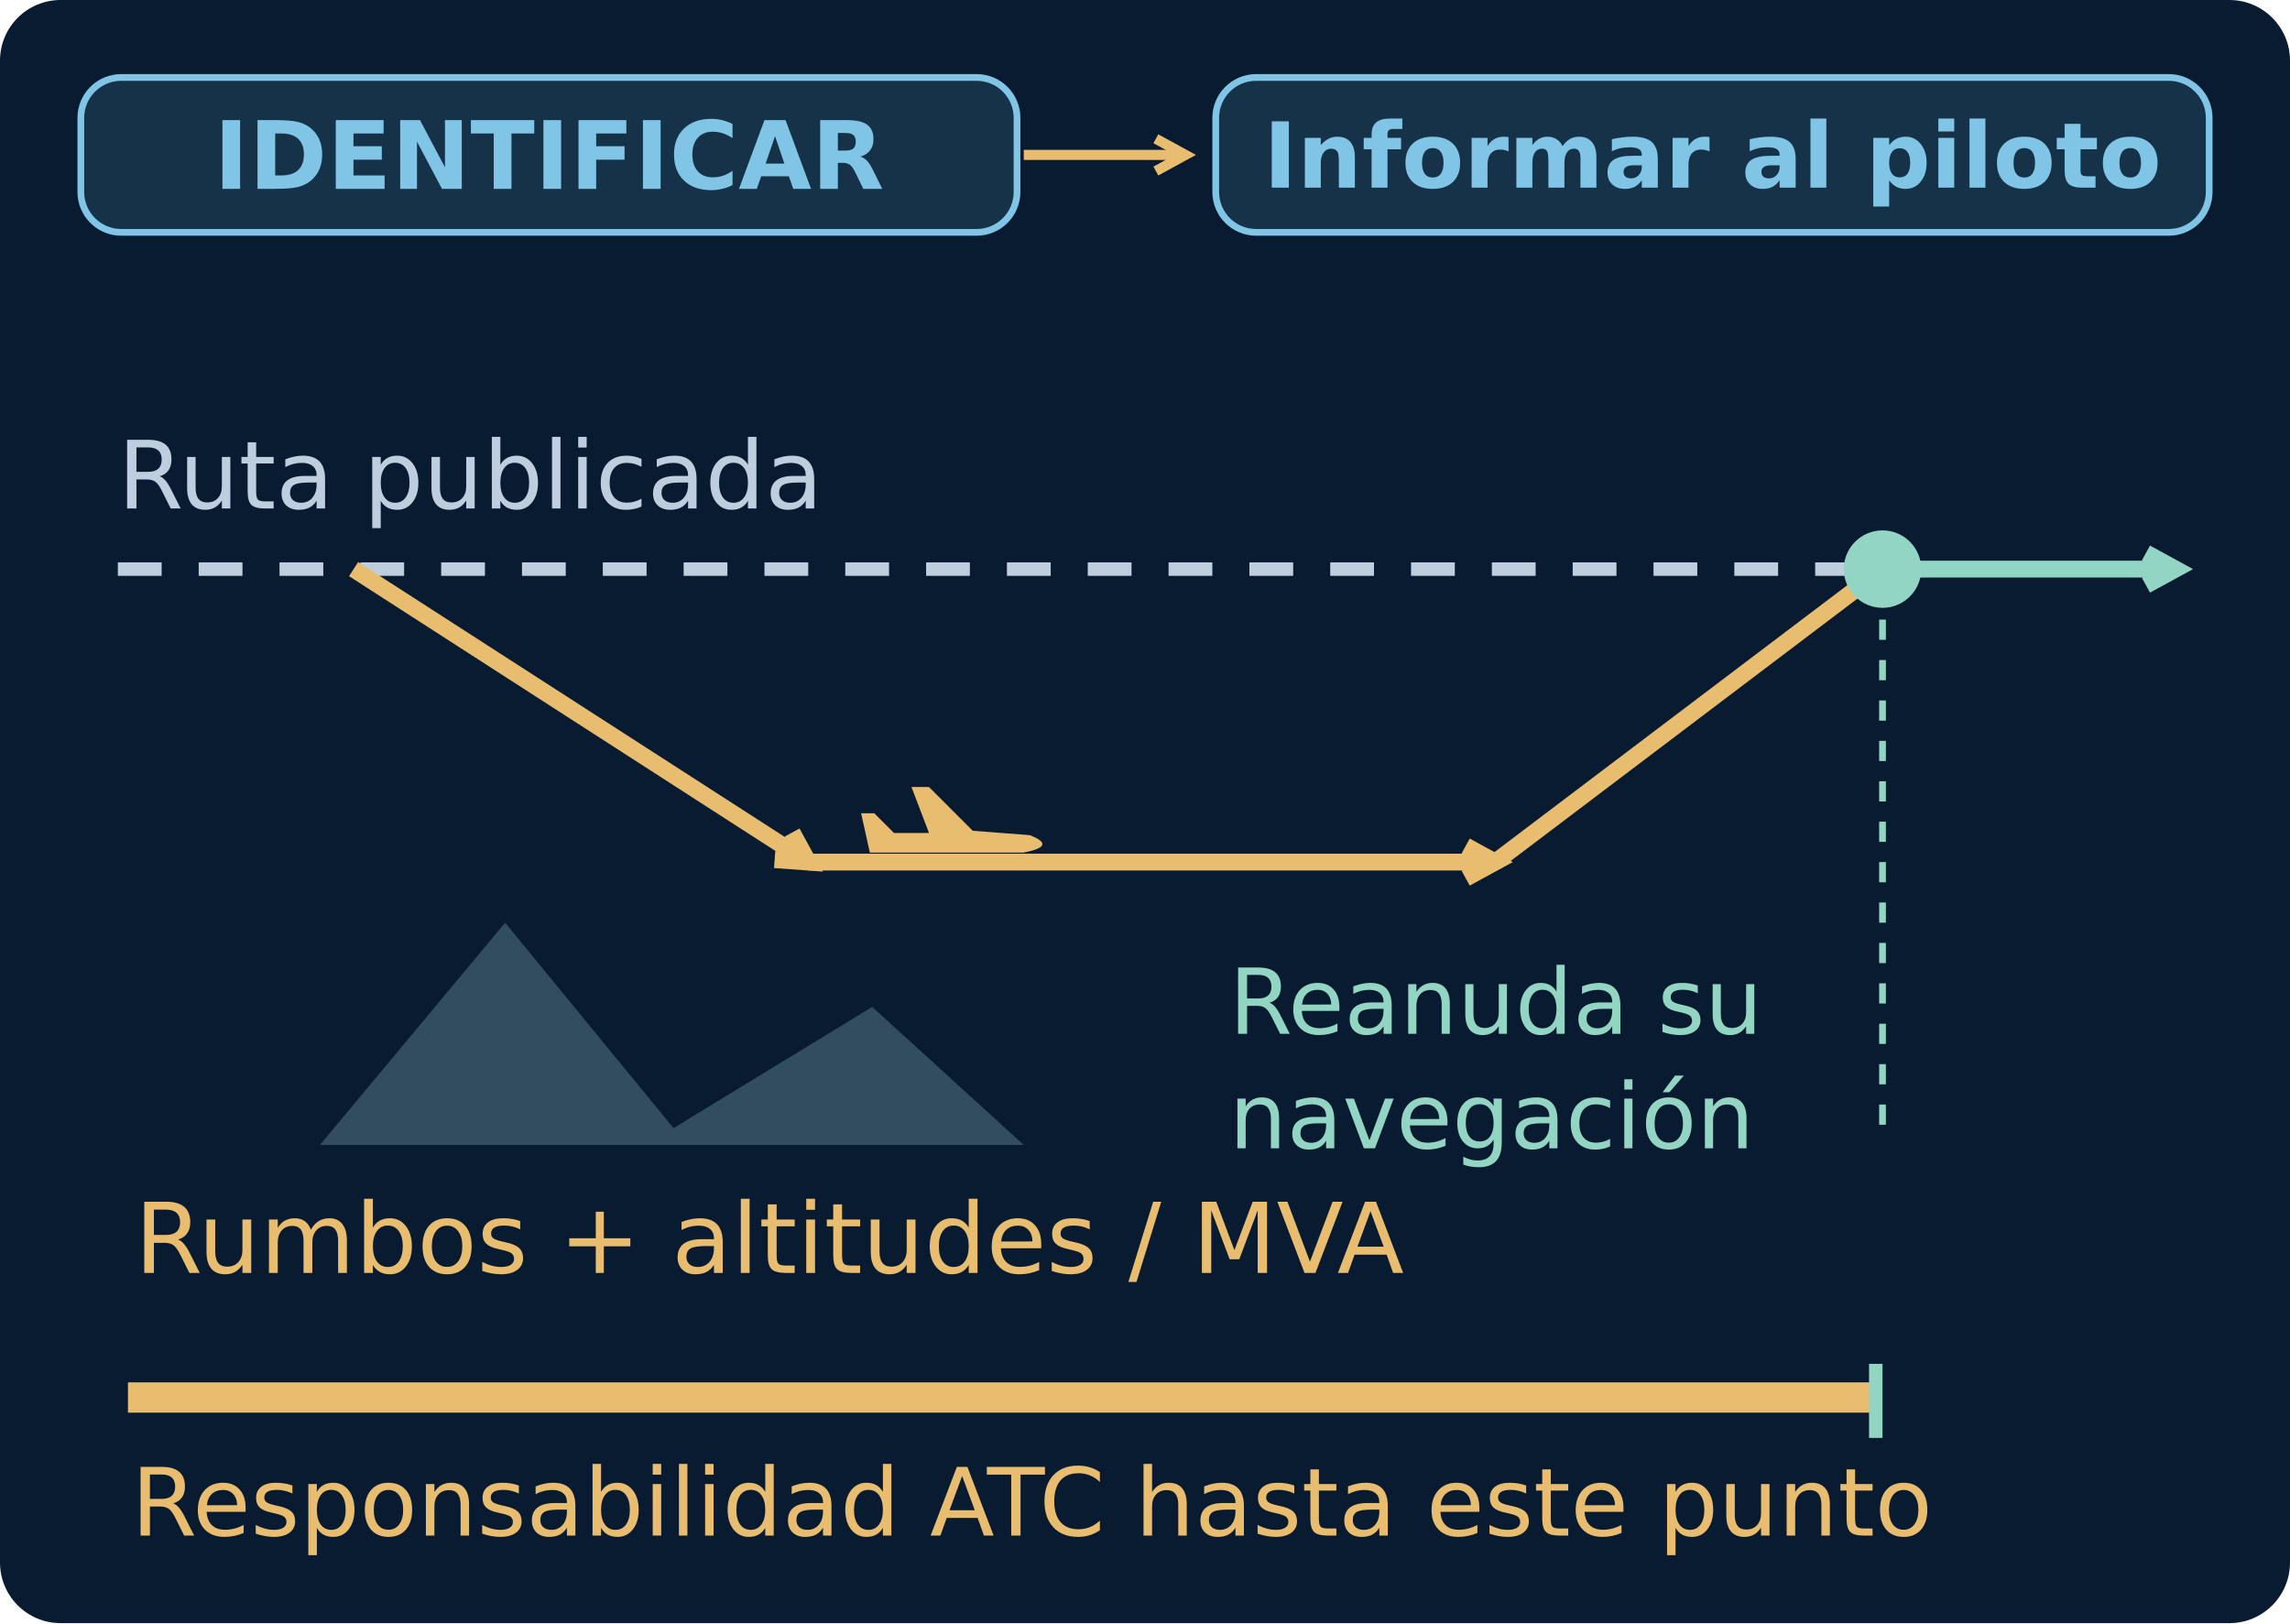
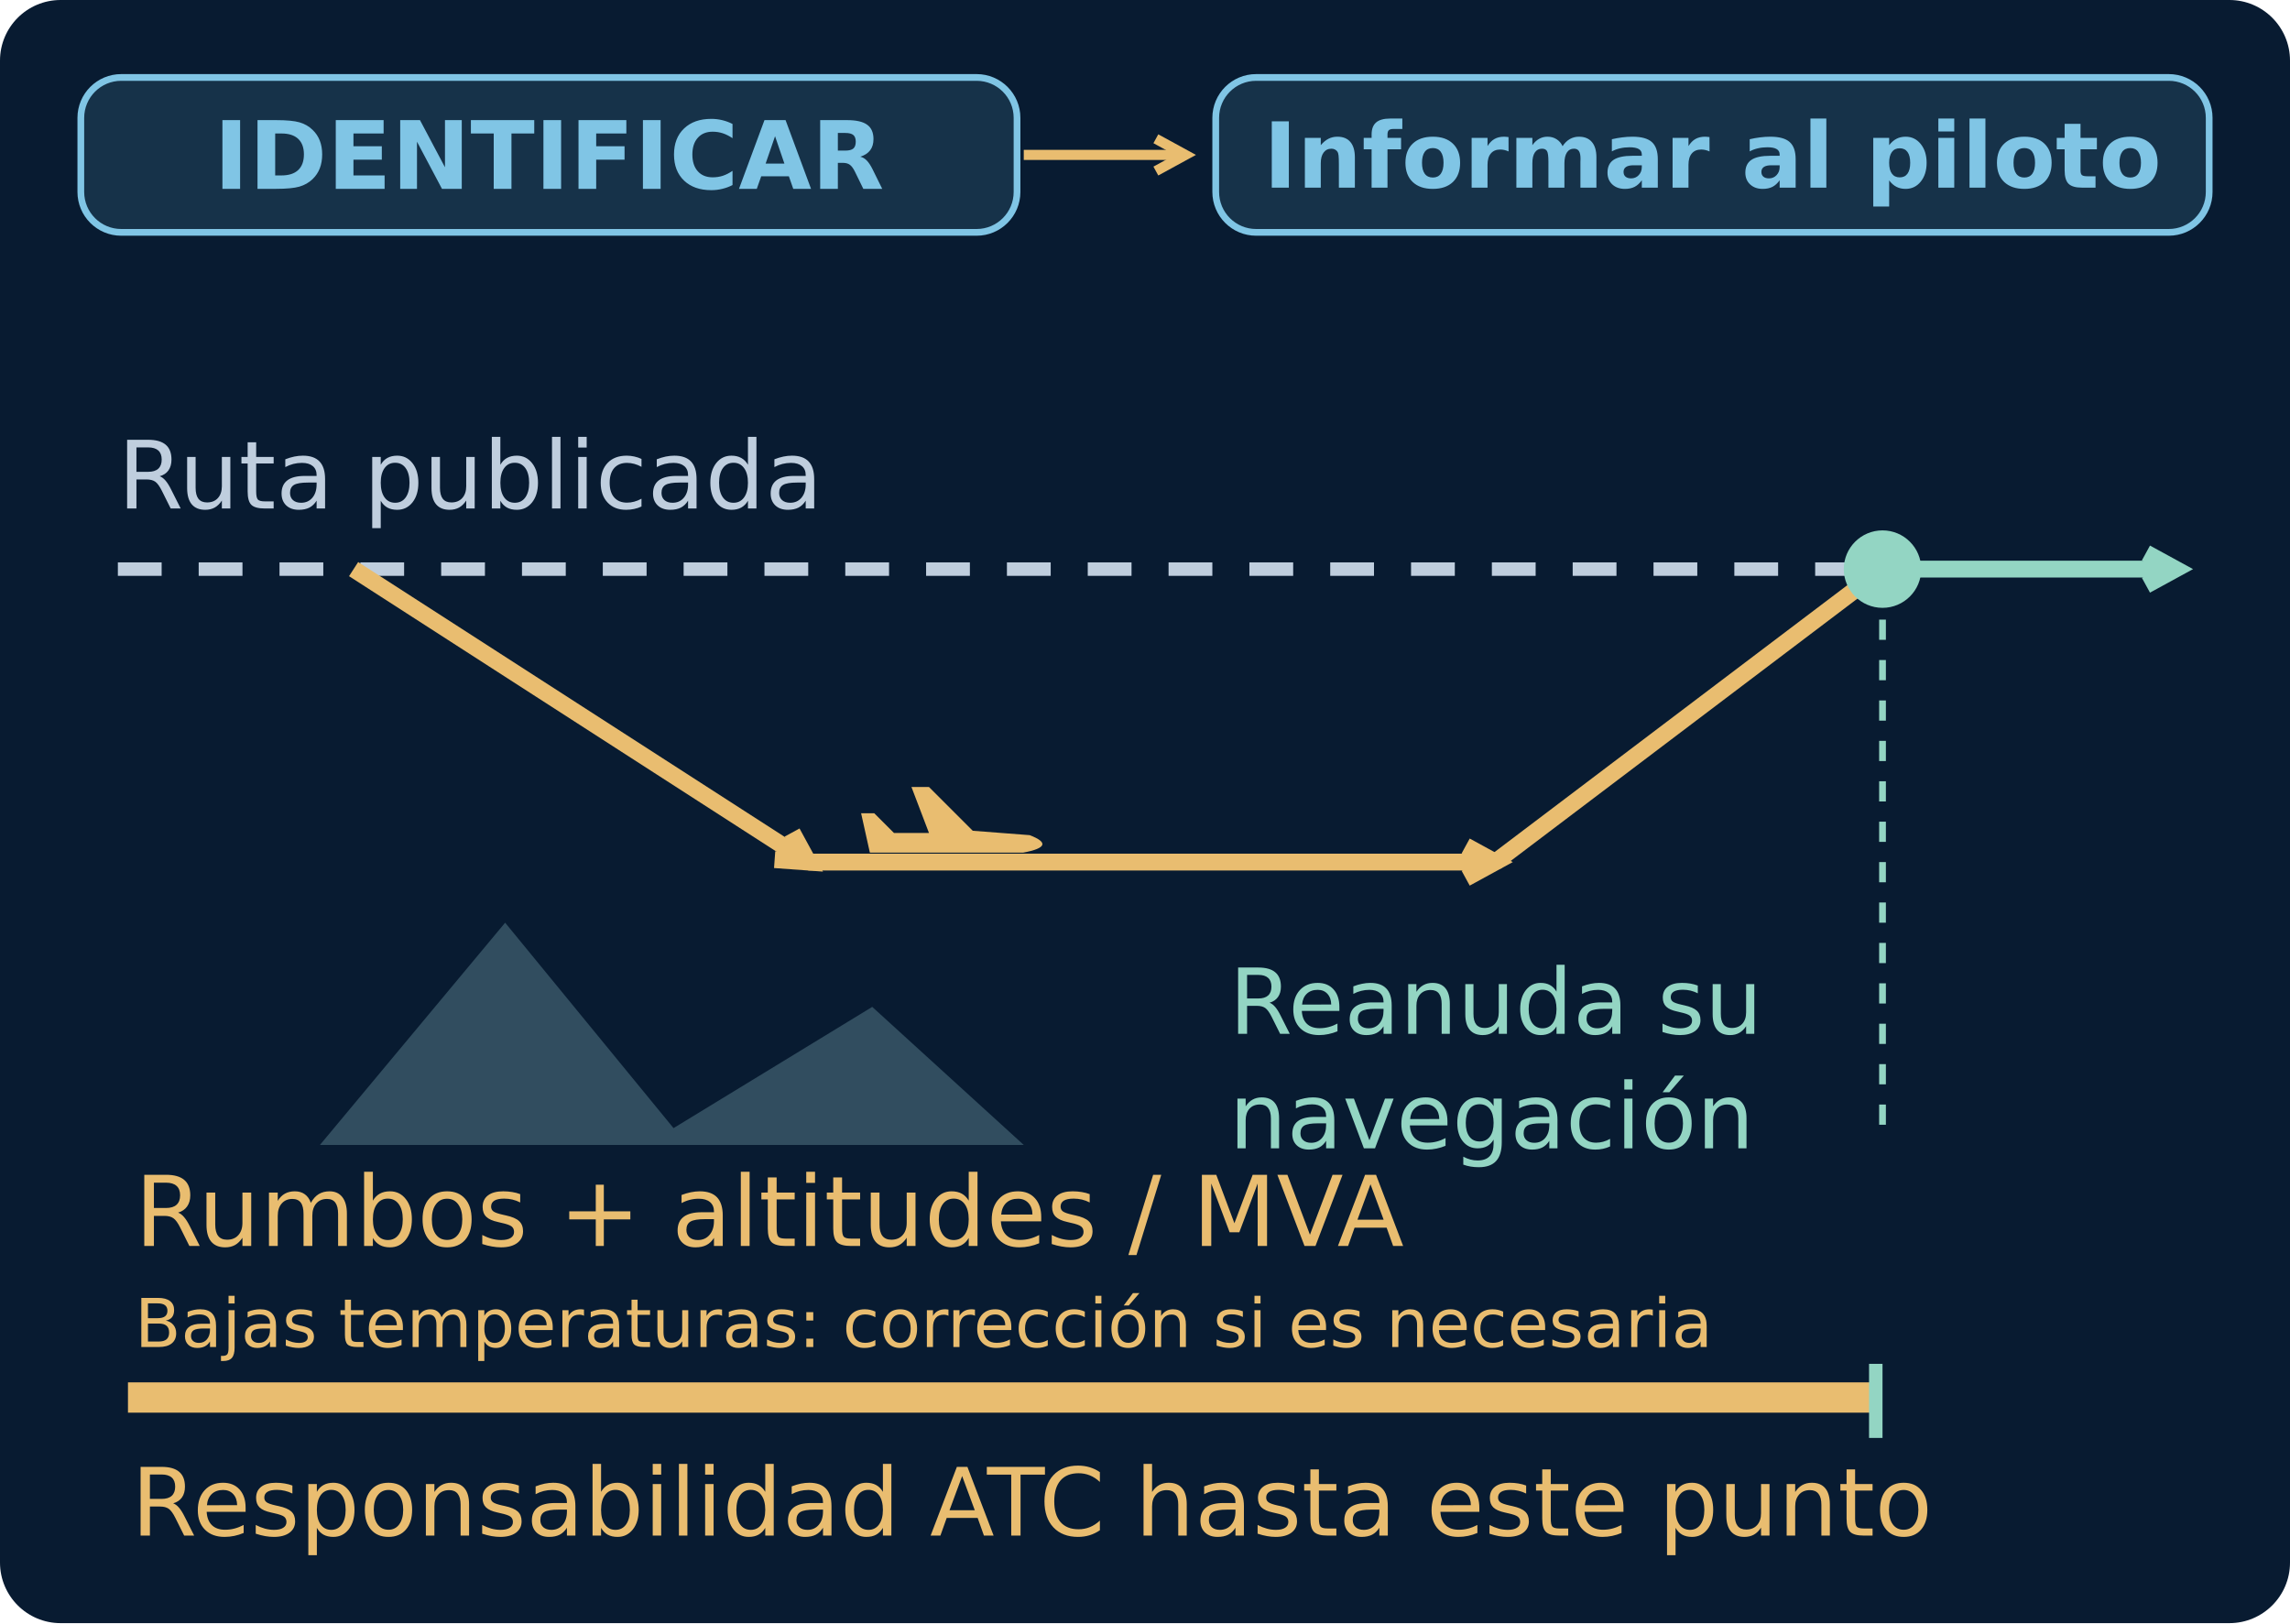
<svg xmlns="http://www.w3.org/2000/svg" width="680" height="482" viewBox="0 0 680 482" role="img" aria-labelledby="title desc">
  <rect width="680" height="482" rx="18" fill="#081b31" />
  <g font-family="DejaVu Sans, sans-serif">
    <rect x="24" y="23" width="278" height="46" rx="12" fill="#163249" stroke="#80c5e5" stroke-width="2" />
    <text x="163.0" y="56.08" font-size="28" fill="#80c5e5" text-anchor="middle" font-weight="600">IDENTIFICAR</text>
    <line x1="304" y1="46" x2="352" y2="46" stroke="#e9bd70" stroke-width="3" />
    <path d="M343.224 41.206 L352 46 L343.224 50.794" fill="none" stroke="#e9bd70" stroke-width="3" />
    <rect x="361" y="23" width="295" height="46" rx="12" fill="#163249" stroke="#80c5e5" stroke-width="2" />
    <text x="508.5" y="55.72" font-size="27" fill="#80c5e5" text-anchor="middle" font-weight="600">Informar al piloto</text>
    <line x1="35" y1="169" x2="640" y2="169" stroke="#bfcede" stroke-width="4" stroke-dasharray="13 11" />
    <text x="35" y="151" font-size="28" fill="#bfcede" text-anchor="start" font-weight="500">Ruta publicada</text>
    <line x1="105" y1="169" x2="240" y2="256" stroke="#e9bd70" stroke-width="5" />
    <path d="M235.22 247.216 L240 256 L230.026 255.276" fill="none" stroke="#e9bd70" stroke-width="5" />
    <line x1="240" y1="256" x2="444" y2="256" stroke="#e9bd70" stroke-width="5" />
    <path d="M435.224 251.206 L444 256 L435.224 260.794" fill="none" stroke="#e9bd70" stroke-width="5" />
    <line x1="444" y1="256" x2="559" y2="169" stroke="#e9bd70" stroke-width="5" />
    <path d="M549.109 170.471 L559 169 L554.894 178.118" fill="none" stroke="#e9bd70" stroke-width="5" />
    <line x1="559" y1="169" x2="646" y2="169" stroke="#93d5c3" stroke-width="5" />
    <path d="M637.224 164.206 L646 169 L637.224 173.794" fill="none" stroke="#93d5c3" stroke-width="5" />
    <path d="M-38 8 L32 8 Q48 5 35 0 L9 -2 L-11 -22 L-19 -22 L-11 -1 L-27 -1 L-36 -10 L-42 -10 Z" transform="translate(283,248) scale(0.65)" fill="#e9bd70" />
    <circle cx="559" cy="169" r="10" fill="#93d5c3" stroke="#93d5c3" stroke-width="3" />
    <line x1="559" y1="184" x2="559" y2="339" stroke="#93d5c3" stroke-width="2" stroke-dasharray="6 6" />
    <path d="M95 340 L150 274 L200 335 L259 299 L304 340Z" fill="#314d5f" />
-     <text x="40" y="378" font-size="29" fill="#e9bd70" text-anchor="start" font-weight="500">Rumbos + altitudes / MVA</text>
+     <text x="40" y="370" font-size="29" fill="#e9bd70" text-anchor="start" font-weight="500">Rumbos + altitudes / MVA</text>
    <line x1="38" y1="415" x2="557" y2="415" stroke="#e9bd70" stroke-width="9" />
    <line x1="557" y1="405" x2="557" y2="427" stroke="#93d5c3" stroke-width="4" />
    <text x="39" y="456" font-size="28" fill="#e9bd70" text-anchor="start" font-weight="500">Responsabilidad ATC hasta este punto</text>
    <text x="365" y="307" font-size="27" fill="#93d5c3" text-anchor="start" font-weight="500">Reanuda su</text>
    <text x="365" y="341" font-size="27" fill="#93d5c3" text-anchor="start" font-weight="500">navegación</text>
+     <text x="40" y="400" font-size="20" fill="#e9bd70">Bajas temperaturas: corrección si es necesaria</text>
  </g>
</svg>
